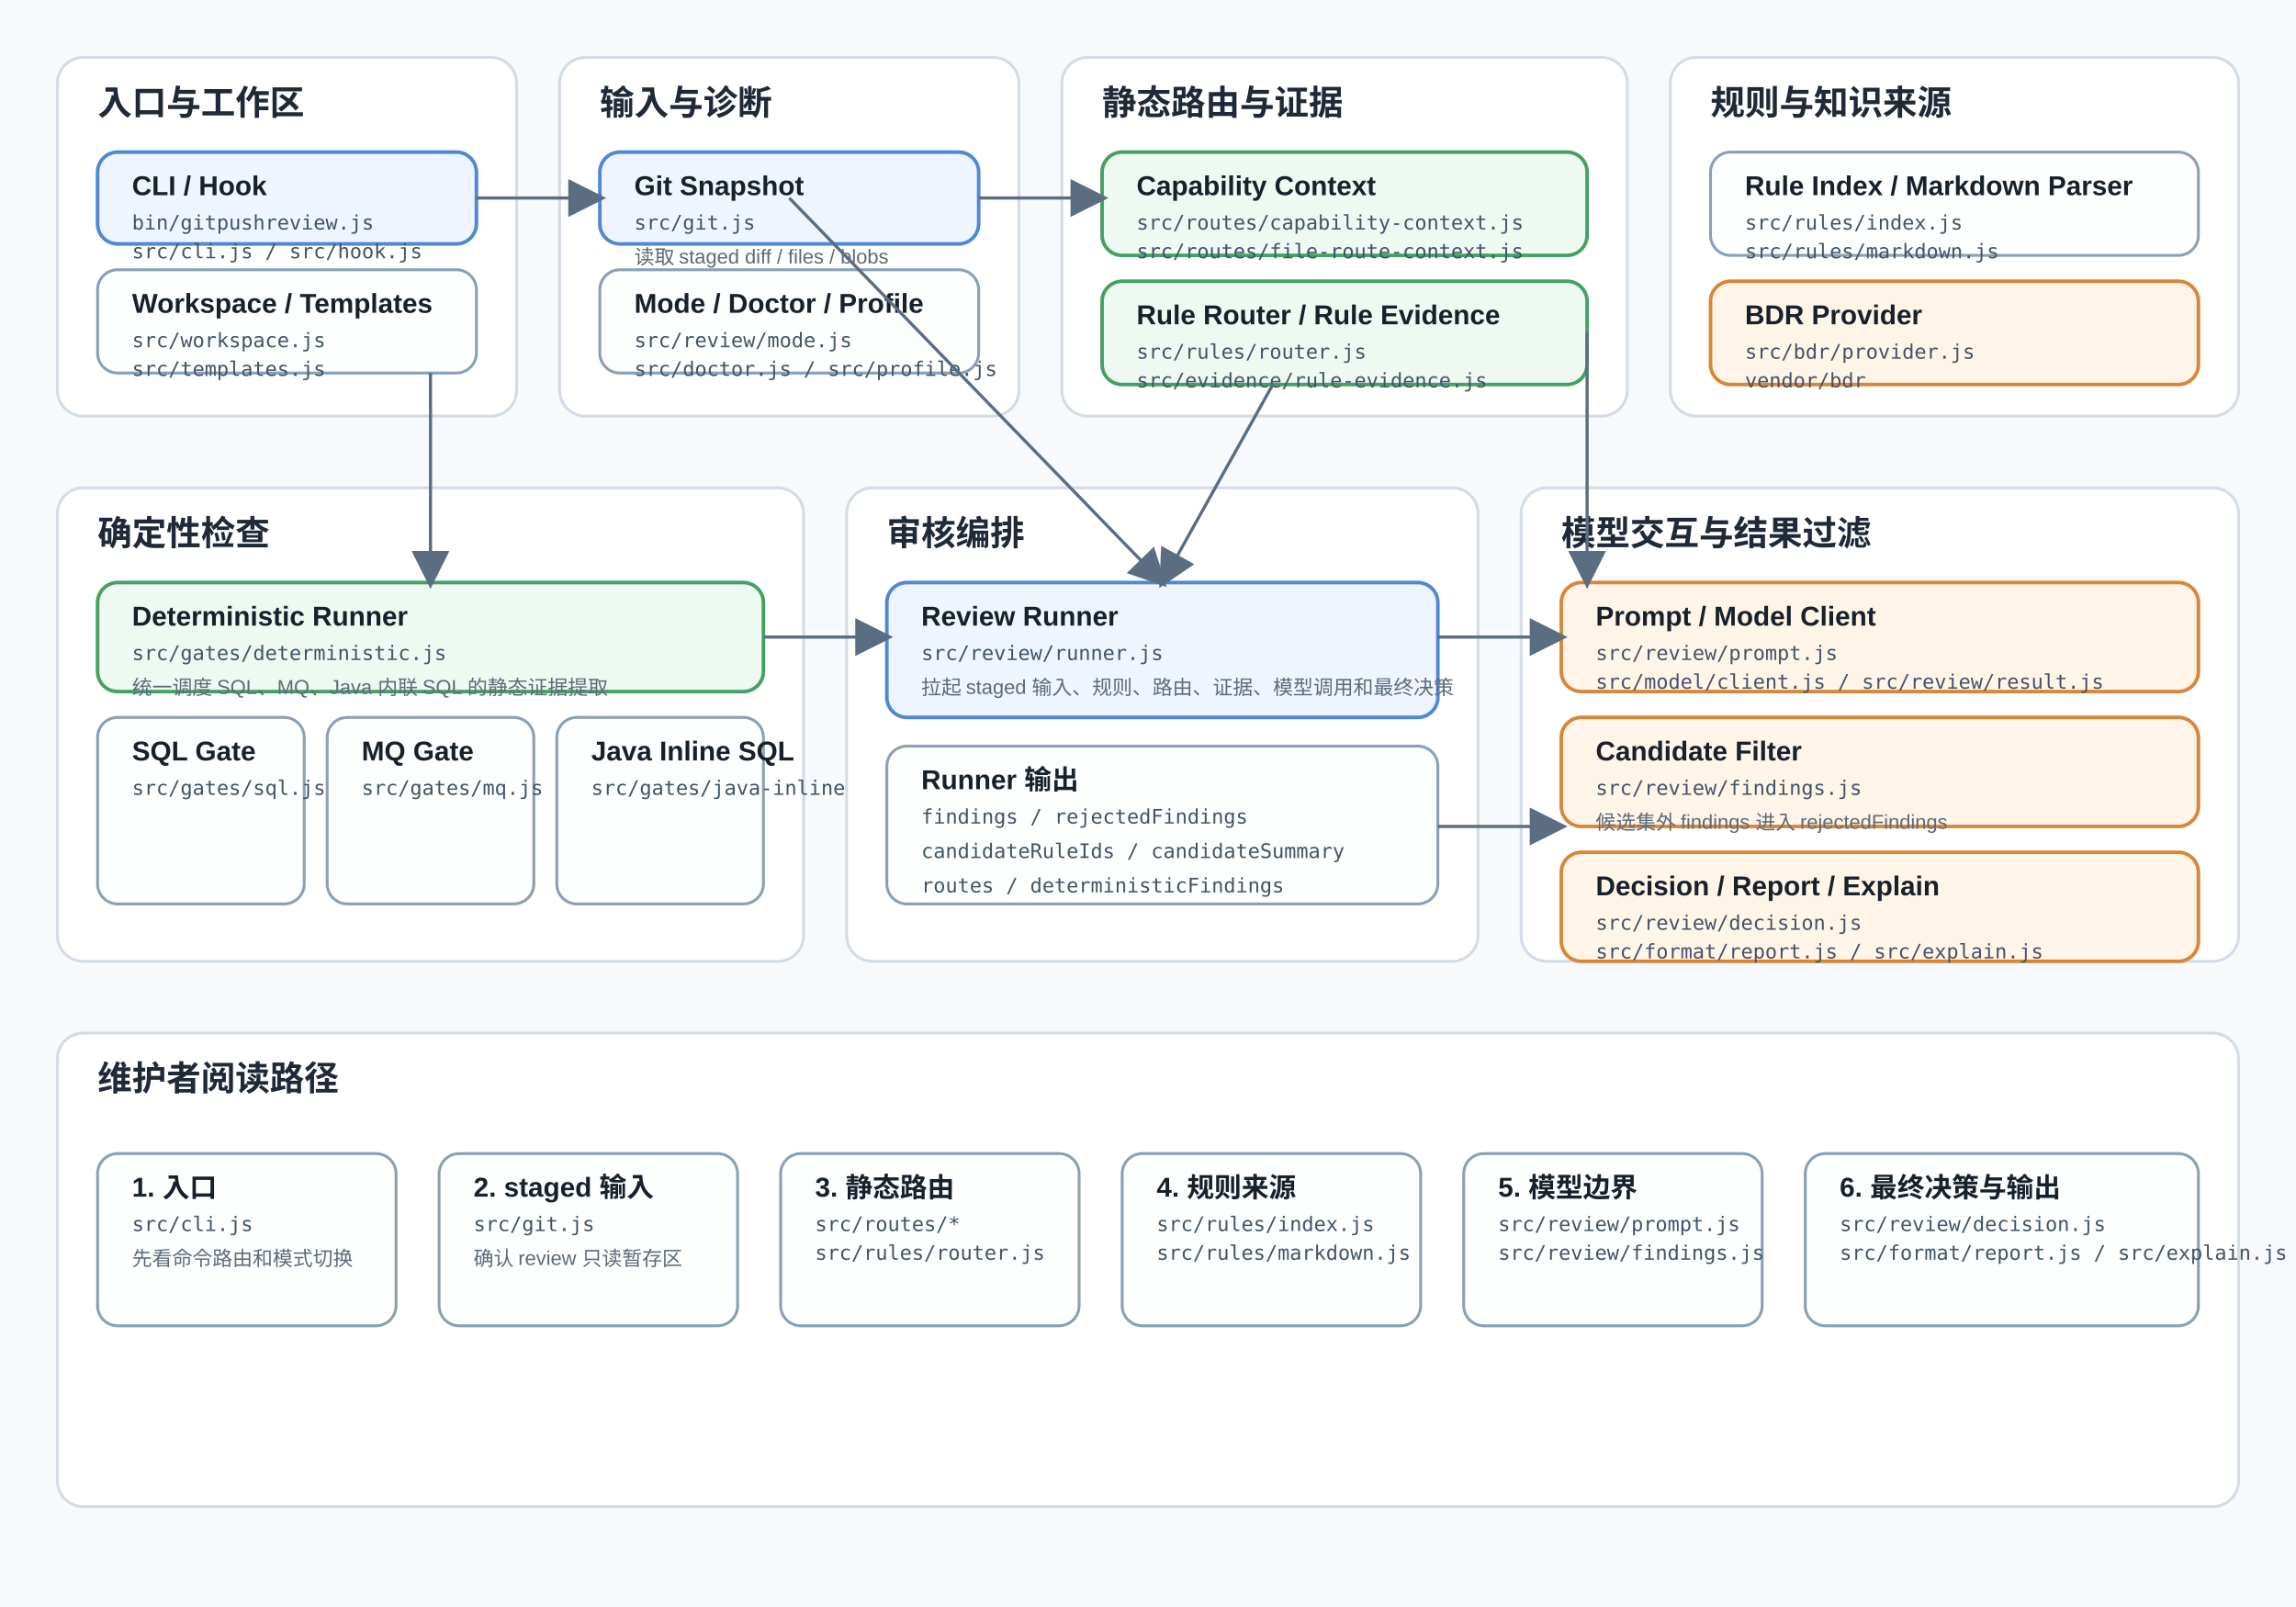
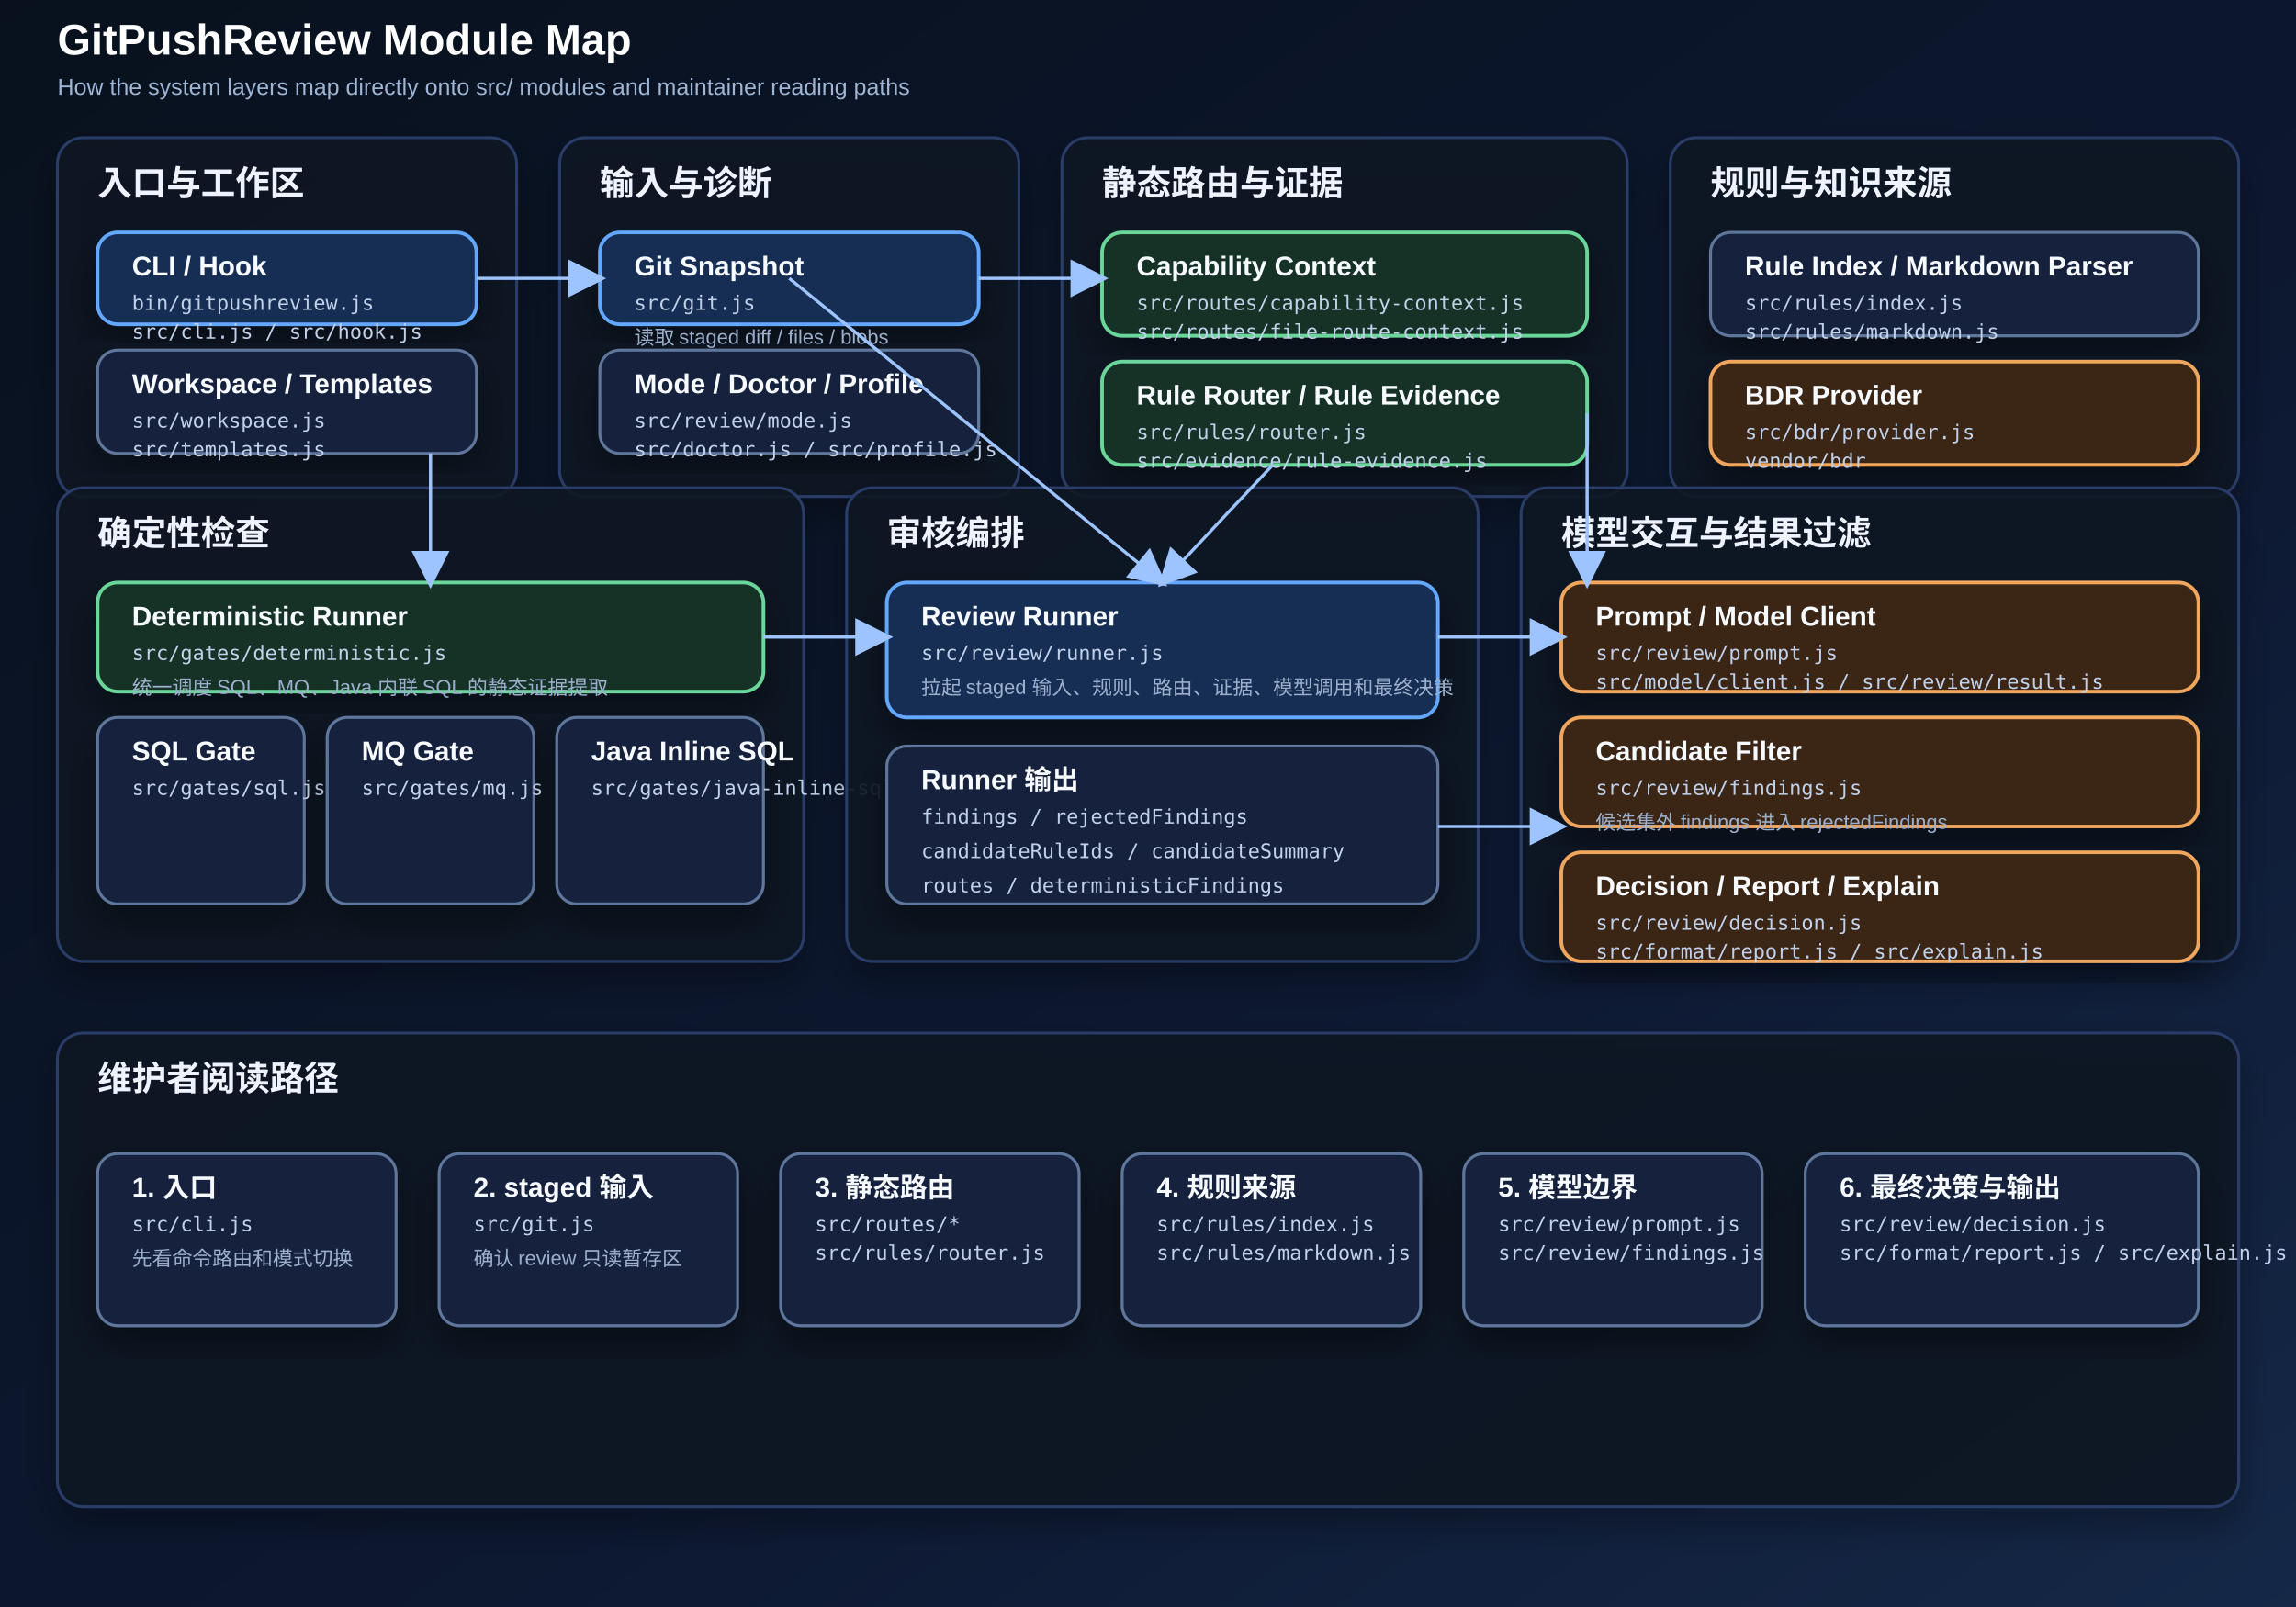
<svg xmlns="http://www.w3.org/2000/svg" width="1600" height="1120" viewBox="0 0 1600 1120" role="img" aria-labelledby="title desc">
  <defs>
+     <linearGradient id="bg-gradient" x1="0%" y1="0%" x2="100%" y2="100%">
+       <stop offset="0%" stop-color="#08111d" />
+       <stop offset="60%" stop-color="#0d1831" />
+       <stop offset="100%" stop-color="#152847" />
+     </linearGradient>
+     <filter id="shadow" x="-20%" y="-20%" width="140%" height="140%">
+       <feDropShadow dx="0" dy="12" stdDeviation="12" flood-color="#01050e" flood-opacity="0.35" />
+     </filter>
    <style>
-       .bg { fill: #f7f9fc; }
-       .group { fill: #ffffff; stroke: #d3dce6; stroke-width: 2; rx: 18; }
-       .group-title { font: 700 24px "PingFang SC", "Microsoft YaHei", Arial, sans-serif; fill: #1f2937; }
-       .card { fill: #fdfefe; stroke: #8ba0b4; stroke-width: 2; rx: 14; }
-       .card-blue { fill: #eef5ff; stroke: #4f88d3; stroke-width: 2.5; rx: 14; }
-       .card-green { fill: #edf9f1; stroke: #45a063; stroke-width: 2.5; rx: 14; }
-       .card-orange { fill: #fff4e8; stroke: #d7873a; stroke-width: 2.5; rx: 14; }
-       .title { font: 700 19px "PingFang SC", "Microsoft YaHei", Arial, sans-serif; fill: #17212b; }
-       .text { font: 500 14px "JetBrains Mono", "Cascadia Mono", Consolas, monospace; fill: #425466; }
-       .desc { font: 500 14px "PingFang SC", "Microsoft YaHei", Arial, sans-serif; fill: #5d6b78; }
-       .arrow { stroke: #5b6d80; stroke-width: 2.2; fill: none; marker-end: url(#arrowhead); }
+       .bg { fill: url(#bg-gradient); }
+       .group { fill: rgba(11, 20, 36, 0.88); stroke: #2a3e67; stroke-width: 2; rx: 18; filter: url(#shadow); }
+       .group-title { font: 700 24px "PingFang SC", "Microsoft YaHei", Arial, sans-serif; fill: #eef4ff; }
+       .card { fill: #16243d; stroke: #60779d; stroke-width: 2; rx: 14; filter: url(#shadow); }
+       .card-blue { fill: #122d52; stroke: #63a7ff; stroke-width: 2.5; rx: 14; filter: url(#shadow); }
+       .card-green { fill: #173225; stroke: #6ad69a; stroke-width: 2.5; rx: 14; filter: url(#shadow); }
+       .card-orange { fill: #3a2514; stroke: #f0a65d; stroke-width: 2.5; rx: 14; filter: url(#shadow); }
+       .title { font: 700 19px "PingFang SC", "Microsoft YaHei", Arial, sans-serif; fill: #f7fbff; }
+       .text { font: 500 14px "JetBrains Mono", "Cascadia Mono", Consolas, monospace; fill: #c1d1ea; }
+       .desc { font: 500 14px "PingFang SC", "Microsoft YaHei", Arial, sans-serif; fill: #9cb0cd; }
+       .arrow { stroke: #9dc4ff; stroke-width: 2.2; fill: none; marker-end: url(#arrowhead); }
+       .headline { font: 700 30px "PingFang SC", "Microsoft YaHei", Arial, sans-serif; fill: #ffffff; }
+       .subline { font: 500 16px "PingFang SC", "Microsoft YaHei", Arial, sans-serif; fill: #9fb5d5; }
    </style>
    <marker id="arrowhead" markerWidth="12" markerHeight="12" refX="10" refY="6" orient="auto">
-       <path d="M 0 0 L 12 6 L 0 12 z" fill="#5b6d80" />
+       <path d="M 0 0 L 12 6 L 0 12 z" fill="#9dc4ff" />
    </marker>
  </defs>
  <rect class="bg" x="0" y="0" width="1600" height="1120" />
-   <rect class="group" x="40" y="40" width="320" height="250" />
-   <text class="group-title" x="68" y="80">入口与工作区</text>
-   <rect class="card-blue" x="68" y="106" width="264" height="64" />
-   <text class="title" x="92" y="136">CLI / Hook</text>
-   <text class="text" x="92" y="160">bin/gitpushreview.js</text>
-   <text class="text" x="92" y="180">src/cli.js / src/hook.js</text>
-   <rect class="card" x="68" y="188" width="264" height="72" />
-   <text class="title" x="92" y="218">Workspace / Templates</text>
-   <text class="text" x="92" y="242">src/workspace.js</text>
-   <text class="text" x="92" y="262">src/templates.js</text>
-   <rect class="group" x="390" y="40" width="320" height="250" />
-   <text class="group-title" x="418" y="80">输入与诊断</text>
-   <rect class="card-blue" x="418" y="106" width="264" height="64" />
-   <text class="title" x="442" y="136">Git Snapshot</text>
-   <text class="text" x="442" y="160">src/git.js</text>
-   <text class="desc" x="442" y="184">读取 staged diff / files / blobs</text>
-   <rect class="card" x="418" y="188" width="264" height="72" />
-   <text class="title" x="442" y="218">Mode / Doctor / Profile</text>
-   <text class="text" x="442" y="242">src/review/mode.js</text>
-   <text class="text" x="442" y="262">src/doctor.js / src/profile.js</text>
-   <rect class="group" x="740" y="40" width="394" height="250" />
-   <text class="group-title" x="768" y="80">静态路由与证据</text>
-   <rect class="card-green" x="768" y="106" width="338" height="72" />
-   <text class="title" x="792" y="136">Capability Context</text>
-   <text class="text" x="792" y="160">src/routes/capability-context.js</text>
-   <text class="text" x="792" y="180">src/routes/file-route-context.js</text>
-   <rect class="card-green" x="768" y="196" width="338" height="72" />
-   <text class="title" x="792" y="226">Rule Router / Rule Evidence</text>
-   <text class="text" x="792" y="250">src/rules/router.js</text>
-   <text class="text" x="792" y="270">src/evidence/rule-evidence.js</text>
-   <rect class="group" x="1164" y="40" width="396" height="250" />
-   <text class="group-title" x="1192" y="80">规则与知识来源</text>
-   <rect class="card" x="1192" y="106" width="340" height="72" />
-   <text class="title" x="1216" y="136">Rule Index / Markdown Parser</text>
-   <text class="text" x="1216" y="160">src/rules/index.js</text>
-   <text class="text" x="1216" y="180">src/rules/markdown.js</text>
-   <rect class="card-orange" x="1192" y="196" width="340" height="72" />
-   <text class="title" x="1216" y="226">BDR Provider</text>
-   <text class="text" x="1216" y="250">src/bdr/provider.js</text>
-   <text class="text" x="1216" y="270">vendor/bdr</text>
+   <text class="headline" x="40" y="38">GitPushReview Module Map</text>
+   <text class="subline" x="40" y="66">How the system layers map directly onto src/ modules and maintainer reading paths</text>
+   <rect class="group" x="40" y="96" width="320" height="250" />
+   <text class="group-title" x="68" y="136">入口与工作区</text>
+   <rect class="card-blue" x="68" y="162" width="264" height="64" />
+   <text class="title" x="92" y="192">CLI / Hook</text>
+   <text class="text" x="92" y="216">bin/gitpushreview.js</text>
+   <text class="text" x="92" y="236">src/cli.js / src/hook.js</text>
+   <rect class="card" x="68" y="244" width="264" height="72" />
+   <text class="title" x="92" y="274">Workspace / Templates</text>
+   <text class="text" x="92" y="298">src/workspace.js</text>
+   <text class="text" x="92" y="318">src/templates.js</text>
+   <rect class="group" x="390" y="96" width="320" height="250" />
+   <text class="group-title" x="418" y="136">输入与诊断</text>
+   <rect class="card-blue" x="418" y="162" width="264" height="64" />
+   <text class="title" x="442" y="192">Git Snapshot</text>
+   <text class="text" x="442" y="216">src/git.js</text>
+   <text class="desc" x="442" y="240">读取 staged diff / files / blobs</text>
+   <rect class="card" x="418" y="244" width="264" height="72" />
+   <text class="title" x="442" y="274">Mode / Doctor / Profile</text>
+   <text class="text" x="442" y="298">src/review/mode.js</text>
+   <text class="text" x="442" y="318">src/doctor.js / src/profile.js</text>
+   <rect class="group" x="740" y="96" width="394" height="250" />
+   <text class="group-title" x="768" y="136">静态路由与证据</text>
+   <rect class="card-green" x="768" y="162" width="338" height="72" />
+   <text class="title" x="792" y="192">Capability Context</text>
+   <text class="text" x="792" y="216">src/routes/capability-context.js</text>
+   <text class="text" x="792" y="236">src/routes/file-route-context.js</text>
+   <rect class="card-green" x="768" y="252" width="338" height="72" />
+   <text class="title" x="792" y="282">Rule Router / Rule Evidence</text>
+   <text class="text" x="792" y="306">src/rules/router.js</text>
+   <text class="text" x="792" y="326">src/evidence/rule-evidence.js</text>
+   <rect class="group" x="1164" y="96" width="396" height="250" />
+   <text class="group-title" x="1192" y="136">规则与知识来源</text>
+   <rect class="card" x="1192" y="162" width="340" height="72" />
+   <text class="title" x="1216" y="192">Rule Index / Markdown Parser</text>
+   <text class="text" x="1216" y="216">src/rules/index.js</text>
+   <text class="text" x="1216" y="236">src/rules/markdown.js</text>
+   <rect class="card-orange" x="1192" y="252" width="340" height="72" />
+   <text class="title" x="1216" y="282">BDR Provider</text>
+   <text class="text" x="1216" y="306">src/bdr/provider.js</text>
+   <text class="text" x="1216" y="326">vendor/bdr</text>
  <rect class="group" x="40" y="340" width="520" height="330" />
  <text class="group-title" x="68" y="380">确定性检查</text>
  <rect class="card-green" x="68" y="406" width="464" height="76" />
  <text class="title" x="92" y="436">Deterministic Runner</text>
  <text class="text" x="92" y="460">src/gates/deterministic.js</text>
  <text class="desc" x="92" y="484">统一调度 SQL、MQ、Java 内联 SQL 的静态证据提取</text>
  <rect class="card" x="68" y="500" width="144" height="130" />
  <text class="title" x="92" y="530">SQL Gate</text>
  <text class="text" x="92" y="554">src/gates/sql.js</text>
  <rect class="card" x="228" y="500" width="144" height="130" />
  <text class="title" x="252" y="530">MQ Gate</text>
  <text class="text" x="252" y="554">src/gates/mq.js</text>
  <rect class="card" x="388" y="500" width="144" height="130" />
  <text class="title" x="412" y="530">Java Inline SQL</text>
  <text class="text" x="412" y="554">src/gates/java-inline-sql.js</text>
  <rect class="group" x="590" y="340" width="440" height="330" />
  <text class="group-title" x="618" y="380">审核编排</text>
  <rect class="card-blue" x="618" y="406" width="384" height="94" />
  <text class="title" x="642" y="436">Review Runner</text>
  <text class="text" x="642" y="460">src/review/runner.js</text>
  <text class="desc" x="642" y="484">拉起 staged 输入、规则、路由、证据、模型调用和最终决策</text>
  <rect class="card" x="618" y="520" width="384" height="110" />
  <text class="title" x="642" y="550">Runner 输出</text>
  <text class="text" x="642" y="574">findings / rejectedFindings</text>
  <text class="text" x="642" y="598">candidateRuleIds / candidateSummary</text>
  <text class="text" x="642" y="622">routes / deterministicFindings</text>
  <rect class="group" x="1060" y="340" width="500" height="330" />
  <text class="group-title" x="1088" y="380">模型交互与结果过滤</text>
  <rect class="card-orange" x="1088" y="406" width="444" height="76" />
  <text class="title" x="1112" y="436">Prompt / Model Client</text>
  <text class="text" x="1112" y="460">src/review/prompt.js</text>
  <text class="text" x="1112" y="480">src/model/client.js / src/review/result.js</text>
  <rect class="card-orange" x="1088" y="500" width="444" height="76" />
  <text class="title" x="1112" y="530">Candidate Filter</text>
  <text class="text" x="1112" y="554">src/review/findings.js</text>
  <text class="desc" x="1112" y="578">候选集外 findings 进入 rejectedFindings</text>
  <rect class="card-orange" x="1088" y="594" width="444" height="76" />
  <text class="title" x="1112" y="624">Decision / Report / Explain</text>
  <text class="text" x="1112" y="648">src/review/decision.js</text>
  <text class="text" x="1112" y="668">src/format/report.js / src/explain.js</text>
  <rect class="group" x="40" y="720" width="1520" height="330" />
  <text class="group-title" x="68" y="760">维护者阅读路径</text>
  <rect class="card" x="68" y="804" width="208" height="120" />
  <text class="title" x="92" y="834">1. 入口</text>
  <text class="text" x="92" y="858">src/cli.js</text>
  <text class="desc" x="92" y="882">先看命令路由和模式切换</text>
  <rect class="card" x="306" y="804" width="208" height="120" />
  <text class="title" x="330" y="834">2. staged 输入</text>
  <text class="text" x="330" y="858">src/git.js</text>
  <text class="desc" x="330" y="882">确认 review 只读暂存区</text>
  <rect class="card" x="544" y="804" width="208" height="120" />
  <text class="title" x="568" y="834">3. 静态路由</text>
  <text class="text" x="568" y="858">src/routes/*</text>
  <text class="text" x="568" y="878">src/rules/router.js</text>
  <rect class="card" x="782" y="804" width="208" height="120" />
  <text class="title" x="806" y="834">4. 规则来源</text>
  <text class="text" x="806" y="858">src/rules/index.js</text>
  <text class="text" x="806" y="878">src/rules/markdown.js</text>
  <rect class="card" x="1020" y="804" width="208" height="120" />
  <text class="title" x="1044" y="834">5. 模型边界</text>
  <text class="text" x="1044" y="858">src/review/prompt.js</text>
  <text class="text" x="1044" y="878">src/review/findings.js</text>
  <rect class="card" x="1258" y="804" width="274" height="120" />
  <text class="title" x="1282" y="834">6. 最终决策与输出</text>
  <text class="text" x="1282" y="858">src/review/decision.js</text>
  <text class="text" x="1282" y="878">src/format/report.js / src/explain.js</text>
-   <path class="arrow" d="M 332 138 L 418 138" />
-   <path class="arrow" d="M 682 138 L 768 138" />
-   <path class="arrow" d="M 1106 232 L 1106 406" />
-   <path class="arrow" d="M 550 138 L 810 406" />
-   <path class="arrow" d="M 300 260 L 300 406" />
-   <path class="arrow" d="M 887 268 L 810 406" />
+   <path class="arrow" d="M 332 194 L 418 194" />
+   <path class="arrow" d="M 682 194 L 768 194" />
+   <path class="arrow" d="M 1106 288 L 1106 406" />
+   <path class="arrow" d="M 550 194 L 810 406" />
+   <path class="arrow" d="M 300 316 L 300 406" />
+   <path class="arrow" d="M 887 324 L 810 406" />
  <path class="arrow" d="M 532 444 L 618 444" />
  <path class="arrow" d="M 1002 444 L 1088 444" />
  <path class="arrow" d="M 1002 576 L 1088 576" />
</svg>
